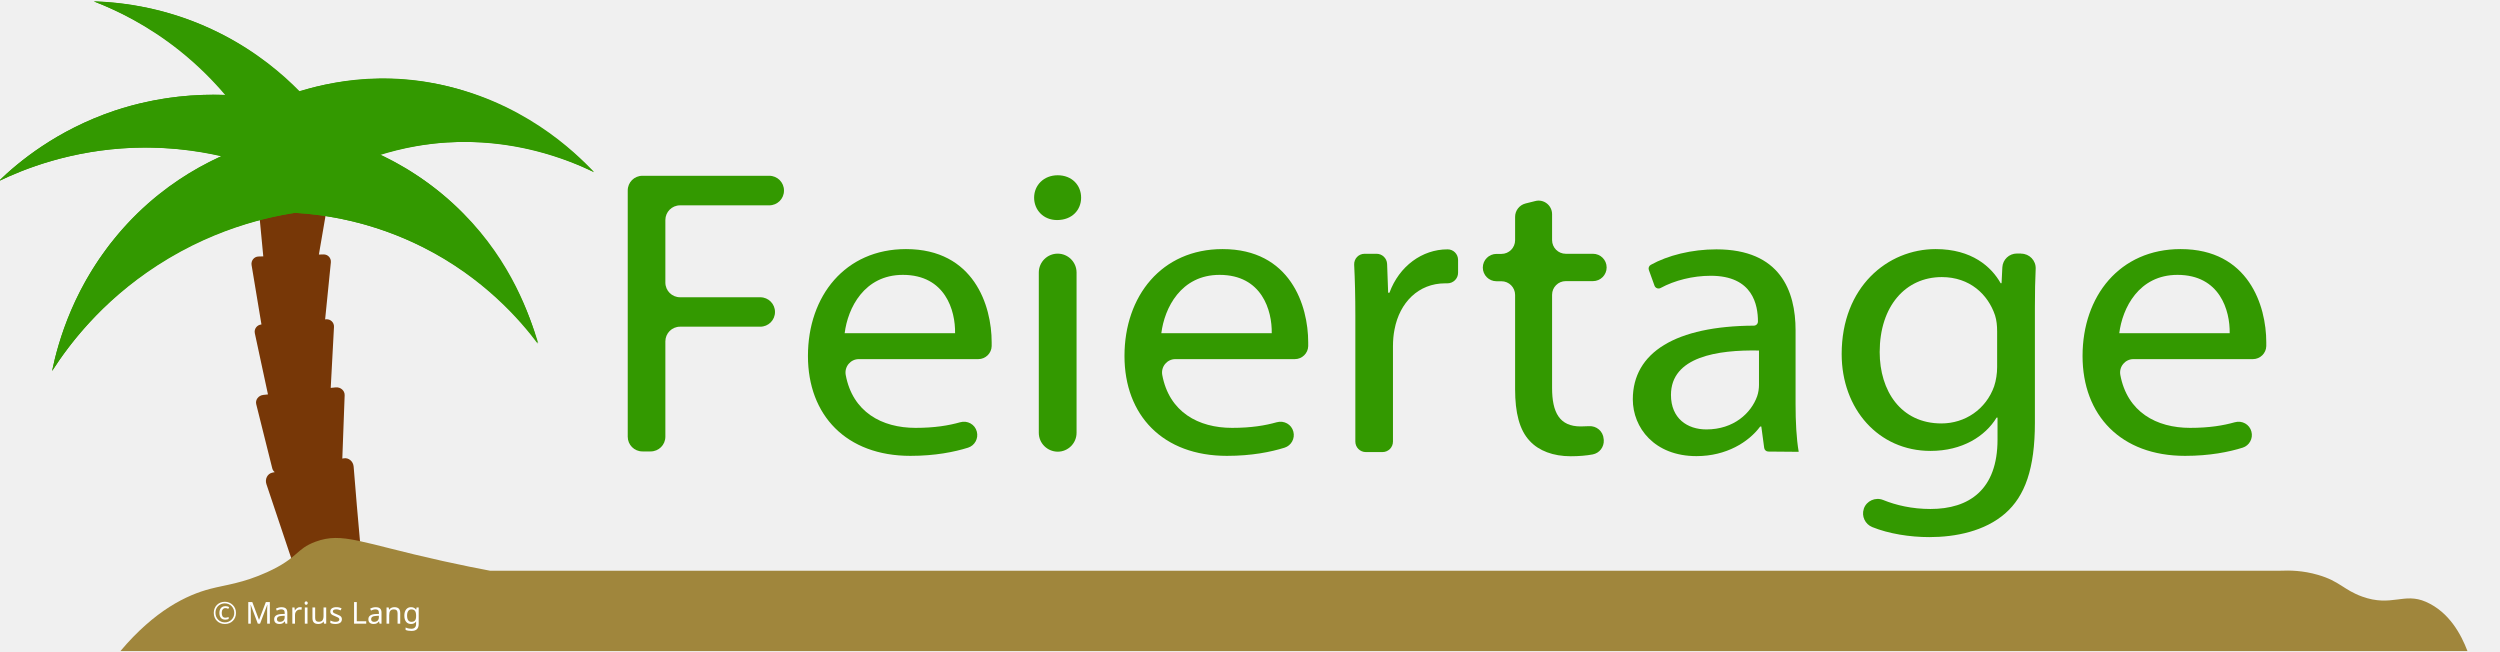
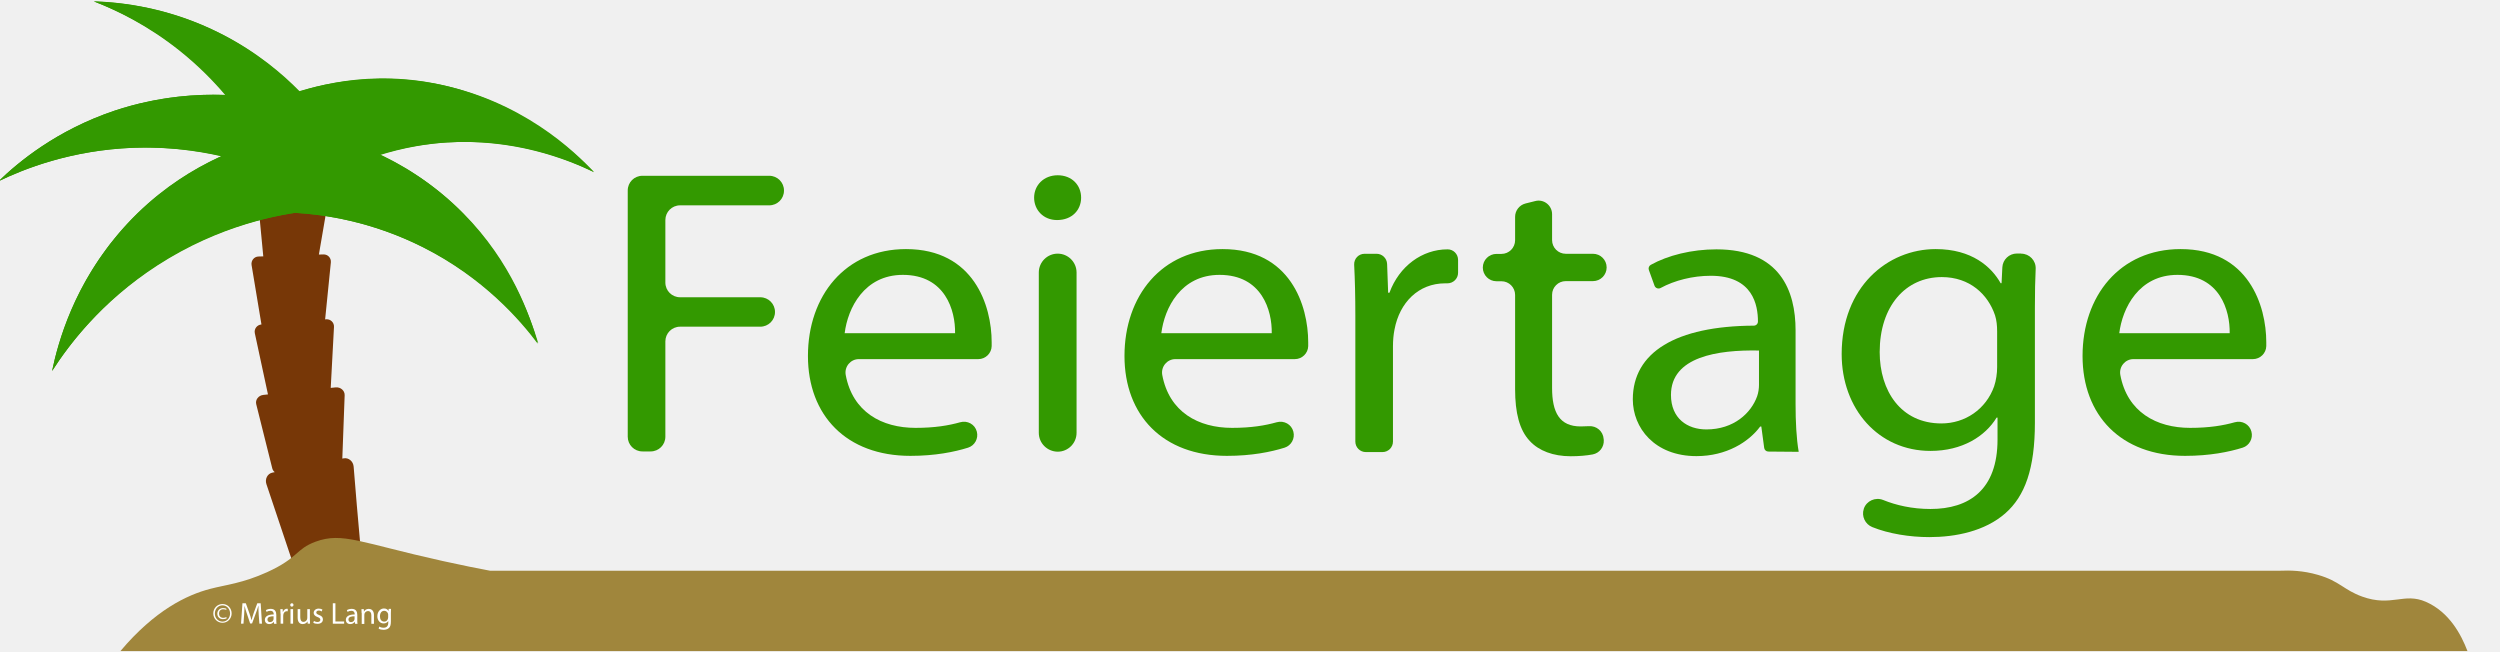
<svg xmlns="http://www.w3.org/2000/svg" version="1.1" id="Ebene_1" x="0px" y="0px" viewBox="0 0 1920 500" style="enable-background:new 0 0 1920 500;" xml:space="preserve">
  <style type="text/css">
	.st0{fill:#773707;}
	.st1{fill:#339900;}
	.st2{fill:#A0863C;}
	.st3{fill:#FFFFFF;}
- 	.st4{font-family:'MyriadPro-Regular';}
- 	.st5{font-size:23.24px;}
</style>
  <g>
    <path class="st0" d="M271.6,358.4c-0.3-4.1-3.9-7.1-7.6-6.4l-1.1,0.2c0.6-16.2,1.2-32.4,1.8-48.7c0.1-3.5-3.1-6.3-6.8-6l-3.9,0.4   c0.8-15.6,1.7-31.2,2.5-46.8c0.2-3.4-2.6-6.1-6-5.9l-0.8,0.1c1.5-14.6,2.9-29.2,4.4-43.8c0.3-3.4-2.3-6.2-5.7-6.1l-3.5,0.1   c2-11.5,3.9-23,5.9-34.4c0.5-2.8-1.6-5.5-4.5-5.6l-42.8-1.6c-2.9-0.1-5.2,2.3-4.9,5.2c1.2,12.6,2.4,25.2,3.6,37.8l-3.7,0.1   c-3.4,0.1-5.8,3.2-5.3,6.5c2.5,15.2,5.1,30.4,7.6,45.7l-0.1,0c-3.3,0.3-5.7,3.4-5,6.7c3.4,15.7,6.7,31.3,10.1,47l-3.6,0.4   c-3.7,0.4-6.3,3.8-5.4,7.2c4.1,16.4,8.2,32.8,12.3,49.2c0.3,1.2,1,2.2,1.9,2.9l-1.9,0.4c-3.7,0.8-5.8,4.9-4.5,8.8   c6.3,18.7,12.5,37.4,18.8,56.1c1.1,3.2,4.2,5.2,7.3,4.6l41-8.4c3.1-0.6,5.1-3.6,4.9-7.1C274.8,397.7,273.2,378,271.6,358.4z" />
  </g>
  <path class="st1" d="M413.4,263.6c-13.7-18.2-41.9-50.6-88.6-73.9c-39.8-19.9-76.2-24.9-98-26.2c2.7-20.9,5.4-41.9,8.2-62.8  c22.6,3.9,73.7,16.3,118.9,61.6C390.5,199.1,406.5,240.7,413.4,263.6z" />
  <path class="st1" d="M456.3,132.3c-21.6-10.4-62.1-26-113.3-22.9c-55.3,3.3-95.7,26.8-115.8,40.6c-2-25.6-4-51.1-5.9-76.7  c21.6-8,72-22.7,133.5-4C404.7,84.5,439.1,114.8,456.3,132.3z" />
  <path class="st1" d="M40,284.8c12.3-19.1,37.4-52.8,80.8-80.9c47.9-31,93.6-39.3,116.6-41.9c-11.9-17.9-23.9-35.7-35.8-53.6  c-21.9,6.2-71,23.5-111.6,72.2C57.1,220,44.9,262,40,284.8z" />
  <path class="st1" d="M72.1,1.1c20.2,7.7,56.1,24.2,89.6,58.7c36.2,37.3,51.7,76.9,58.3,97.9c14.7-13.9,29.3-27.7,44-41.6  c-10.6-18.5-37.5-59.3-89.5-87.5C132.4,5.8,93.1,1.8,72.1,1.1z" />
  <path class="st1" d="M-1,139.2c19.2-9.3,55.6-23.9,103.6-25.7c51.9-1.9,91.7,12,111.7,20.5c-0.5-18.9-0.9-37.7-1.4-56.6  c-20.8-4.1-69.2-10.9-124.9,7.6C42.8,100.2,13.5,125-1,139.2z" />
  <g>
    <path class="st1" d="M493.4,135h97.4c6.3,0,11.3,5.1,11.3,11.3v0.1c0,6.3-5.1,11.3-11.3,11.3h-68.5c-6.3,0-11.3,5.1-11.3,11.3V217   c0,6.3,5.1,11.3,11.3,11.3h61.6c6.3,0,11.3,5.1,11.3,11.3v0c0,6.3-5.1,11.3-11.3,11.3h-61.6c-6.3,0-11.3,5.1-11.3,11.3v73.2   c0,6.3-5.1,11.3-11.3,11.3h-6.3c-6.3,0-11.3-5.1-11.3-11.3V146.3C482.1,140,487.1,135,493.4,135z" />
    <path class="st1" d="M659.6,275.8c-6.4,0-11.2,5.8-10.1,12.1c5.3,28.6,27.8,40.7,53.6,40.7c14.8,0,25.4-1.8,34.3-4.3   c5.6-1.6,11.4,1.6,12.8,7.2v0c1.4,5.2-1.6,10.7-6.7,12.3c-10.5,3.3-25.3,6.3-44.3,6.3c-49.2,0-78.7-31.1-78.7-76.7   c0-46.1,28.6-82.1,75.3-82.1c52.2,0,65.8,43.5,65.8,71.5c0,1.1,0,2.1,0,3c-0.1,5.5-4.7,10-10.2,10H659.6z M733.5,255.9   c0.3-17.4-7.5-44.8-40.1-44.8c-29.7,0-42.3,25.5-44.7,44.8H733.5z" />
    <path class="st1" d="M830.3,151.8c0,9.4-6.9,17.2-18.5,17.2c-10.5,0-17.6-7.8-17.6-17.2c0-9.5,7.4-17.2,18.1-17.2   C823.2,134.6,830.3,142.2,830.3,151.8z M797.8,332.4V209.3c0-8,6.5-14.5,14.5-14.5l0,0c8,0,14.5,6.5,14.5,14.5v123.1   c0,8-6.5,14.5-14.5,14.5l0,0C804.3,346.8,797.8,340.4,797.8,332.4z" />
    <path class="st1" d="M902.7,275.8c-6.4,0-11.2,5.8-10.1,12.1c5.3,28.6,27.8,40.7,53.6,40.7c14.8,0,25.4-1.8,34.3-4.3   c5.6-1.6,11.4,1.6,12.8,7.2l0,0c1.4,5.2-1.6,10.7-6.7,12.3c-10.5,3.3-25.3,6.3-44.3,6.3c-49.2,0-78.7-31.1-78.7-76.7   c0-46.1,28.6-82.1,75.3-82.1c52.2,0,65.8,43.5,65.8,71.5c0,1.1,0,2.1,0,3c-0.1,5.5-4.7,10-10.2,10H902.7z M976.7,255.9   c0.3-17.4-7.5-44.8-40.1-44.8c-29.7,0-42.3,25.5-44.7,44.8H976.7z" />
    <path class="st1" d="M1040.9,242.2c0-14.4-0.3-27.1-0.9-38.9c-0.2-4.6,3.4-8.4,8-8.4h9.2c4.3,0,7.9,3.4,8.1,7.8l0.8,22.1h1   c7.5-20.4,25.1-33.3,44.6-33.3c0,0,0.1,0,0.1,0c4.4,0,8,3.6,8,8.1v9.9c0,4.5-3.7,8.1-8.2,8.1c-0.5,0-1.1,0-1.7,0   c-20.5,0-35,14.7-38.9,35.4c-0.8,3.9-1.2,8.4-1.2,12.9v73.2c0,4.5-3.6,8.1-8.1,8.1H1049c-4.5,0-8.1-3.6-8.1-8.1V242.2z" />
    <path class="st1" d="M1192,164.5v19.9c0,5.8,4.7,10.5,10.5,10.5h20.9c5.8,0,10.5,4.7,10.5,10.5v0c0,5.8-4.7,10.5-10.5,10.5h-20.9   c-5.8,0-10.5,4.7-10.5,10.5v71.5c0,18.9,5.7,29.6,22,29.6c2.3,0,4.4-0.1,6.3-0.2c5.8-0.4,10.9,3.9,11.3,9.8l0.1,0.9   c0.3,5.3-3.3,10-8.5,11c-4.8,0.9-10.5,1.4-16.9,1.4c-13.4,0-24.5-4.2-31.4-11.7c-8-8.4-11.3-21.8-11.3-39.7v-72.5   c0-5.8-4.7-10.5-10.5-10.5h-3.8c-5.8,0-10.5-4.7-10.5-10.5v0c0-5.8,4.7-10.5,10.5-10.5h3.8c5.8,0,10.5-4.7,10.5-10.5v-18   c0-4.8,3.3-9,7.9-10.2l7.6-1.9C1185.6,152.7,1192,157.7,1192,164.5z" />
    <path class="st1" d="M1358.1,346.8c-1.6,0-3-1.2-3.2-2.8l-2.2-16.4h-0.9c-8.8,11.9-26,22.7-48.9,22.7c-32.3,0-48.9-21.8-48.9-43.6   c0-36.2,33.2-56.3,92.9-56.6c1.8,0,3.2-1.4,3.2-3.2l0,0c0-12.4-3.7-35.2-36.4-35.1c-13.5,0-27.6,3.5-38.4,9.4   c-1.7,0.9-3.9,0.1-4.6-1.7l-4.4-12.2c-0.5-1.5,0.1-3.1,1.5-3.9c13.1-7.3,31.4-11.9,50.4-11.9c48.9,0,60.8,31.8,60.8,62.2v56.9   c0,13,0.6,25.9,2.4,36.4c0,0,0,0,0,0L1358.1,346.8z M1350.8,269.2c-31.5-0.6-67.5,4.7-67.5,34.1c0,18.1,12.6,26.5,27.2,26.5   c21.1,0,34.4-12.6,39-25.5c1-2.9,1.4-6.1,1.4-8.7V269.2z" />
    <path class="st1" d="M1552.2,194.8c6.4,0,11.5,5.3,11.2,11.7c-0.4,8.2-0.6,17.7-0.6,29.9v88.3c0,35.2-7.6,56.3-22.8,69.6   c-15.7,13.7-38.1,18.2-58.3,18.2c-15.1,0-31.2-2.6-43.8-7.7c-5.5-2.2-8.4-8.4-6.5-14l0-0.1c2.1-6.1,8.9-9.1,14.9-6.7   c9.8,4,22.2,6.9,36.3,6.9c29.7,0,51.5-14.8,51.5-53.3v-16.9h-0.7c-8.7,14.3-26.2,25.6-50.8,25.6c-39.9,0-68.2-32.2-68.2-74.4   c0-51.6,35.3-80.6,72.2-80.6c27.8,0,42.8,13.6,49.9,26.2h0.7l0.6-12.2c0.3-5.9,5.2-10.6,11.2-10.6H1552.2z M1533.8,254.6   c0-4.5-0.4-8.6-1.6-12.4c-5.4-16.1-19.4-29.4-40.9-29.4c-27.8,0-47.7,22.3-47.7,57.6c0,29.7,16.2,54.8,47.4,54.8   c18.1,0,34.2-10.8,40.5-28.5c1.5-4.5,2.3-9.9,2.3-14.7V254.6z" />
    <path class="st1" d="M1638.5,275.8c-6.4,0-11.2,5.8-10.1,12.1c5.3,28.6,27.8,40.7,53.6,40.7c14.8,0,25.4-1.8,34.3-4.3   c5.6-1.6,11.4,1.6,12.8,7.2v0c1.4,5.2-1.6,10.7-6.7,12.3c-10.5,3.3-25.3,6.3-44.3,6.3c-49.2,0-78.7-31.1-78.7-76.7   c0-46.1,28.6-82.1,75.3-82.1c52.2,0,65.8,43.5,65.8,71.5c0,1.1,0,2.1,0,3c-0.1,5.5-4.7,10-10.2,10H1638.5z M1712.4,255.9   c0.3-17.4-7.5-44.8-40.1-44.8c-29.7,0-42.3,25.5-44.7,44.8H1712.4z" />
  </g>
  <path class="st2" d="M1863.1,462.2c-16.9-7.4-26.3,4.1-48.9-4c-14.4-5.2-17.1-11.8-34-16.7c-11.6-3.4-21.9-3.5-28.7-3.2H376.3  c-8.1-1.5-20.7-4-36.1-7.4c-63.2-14-77.1-22.5-97.8-14.9c-15.5,5.7-12.9,12.3-37.2,23.4c-19,8.6-31.7,9.7-43.6,12.8  c-18.1,4.7-42.6,16.4-69.1,47.8h258.2h34h1366.8h1H1895C1890.2,487.4,1881.1,470.1,1863.1,462.2z" />
  <path class="st1" d="M226.7,163.4c21.8,1.3,58.3,6.4,98.3,26.6c46.4,23.5,74.4,55.8,88,74c-5.7-21.2-20-62.6-57-100  c-23-23.3-47-37-64-45c15.5-4.8,35.9-9.4,60-10c47.1-1.2,83.9,13.2,104,23c-14.2-15.2-55.7-55.7-123-68c-45.5-8.3-82.9,0-103,6  c-12.8-13-32.5-30-60-44C130.2,5.7,93.4,1.7,72,1c18.1,7.1,41.8,18.7,66,38c14.5,11.6,26,23.4,35,34c-19.7-0.8-50.2,0.4-85,12  c-44,14.8-73.6,39.2-89,54c20-9.6,52.4-22,94-25c31.6-2.3,58.1,1.7,77,6c-18.7,8.6-48,25-75,55c-38.3,42.4-50.6,88.3-55,110  c13.6-21.3,42.4-60,93-89C169.7,174.9,204.1,166.8,226.7,163.4z" />
-   <text transform="matrix(1 0 0 1 163.0444 478.9922)" class="st3 st4 st5">© Marius Lang</text>
+   <g>
+     <path class="st3" d="M177.9,471.1c0,4-3.1,7.2-7,7.2c-4,0-7.1-3.2-7.1-7.2c0-4,3.1-7.2,7.1-7.2   C174.9,463.9,177.9,467.1,177.9,471.1z M165,471.2c0,3.5,2.6,6.2,5.9,6.2c3.3,0,5.8-2.7,5.8-6.3c0-3.5-2.6-6.2-5.8-6.2   C167.6,464.9,165,467.6,165,471.2z M173.8,468.4c-0.3-0.2-1.2-0.5-2.3-0.5c-2.2,0-3.3,1.4-3.3,3.3c0,1.8,1.1,3.3,3.3,3.3   c0.9,0,1.8-0.3,2.3-0.6l0.3,0.9c-0.8,0.5-1.9,0.7-2.9,0.7c-2.7,0-4.3-1.9-4.3-4.2c0-2.6,2.1-4.3,4.4-4.3c1.2,0,2.3,0.3,2.6,0.6   L173.8,468.4z" />
+     <path class="st3" d="M198.7,472.1c-0.1-2.2-0.3-4.8-0.2-6.8h-0.1c-0.5,1.8-1.2,3.8-2,5.9l-2.8,7.6h-1.5l-2.5-7.5   c-0.7-2.2-1.4-4.2-1.8-6.1h0c0,2-0.2,4.6-0.3,6.9L187,479h-1.9l1.1-15.7h2.6l2.7,7.6c0.7,1.9,1.2,3.6,1.6,5.3h0.1   c0.4-1.6,1-3.3,1.6-5.3l2.8-7.6h2.6l1,15.7h-2L198.7,472.1z" />
+     <path class="st3" d="M210.5,479l-0.2-1.4h-0.1c-0.6,0.9-1.8,1.7-3.4,1.7c-2.3,0-3.4-1.6-3.4-3.2c0-2.7,2.4-4.2,6.8-4.2v-0.2   c0-0.9-0.3-2.6-2.6-2.6c-1,0-2.1,0.3-2.9,0.8l-0.5-1.3c0.9-0.6,2.3-1,3.7-1c3.4,0,4.3,2.3,4.3,4.6v4.2c0,1,0,1.9,0.2,2.7H210.5z    M210.2,473.3c-2.2,0-4.8,0.3-4.8,2.5c0,1.3,0.9,2,1.9,2c1.5,0,2.4-0.9,2.7-1.9c0.1-0.2,0.1-0.4,0.1-0.7V473.3z" />
+     <path class="st3" d="M215.4,471.3c0-1.3,0-2.5-0.1-3.5h1.8l0.1,2.2h0.1c0.5-1.5,1.7-2.5,3.1-2.5c0.2,0,0.4,0,0.6,0.1v1.9   c-0.2,0-0.4-0.1-0.7-0.1c-1.4,0-2.5,1.1-2.7,2.6c0,0.3-0.1,0.6-0.1,1v6h-2V471.3z" />
+     <path class="st3" d="M225.4,464.6c0,0.7-0.5,1.3-1.3,1.3c-0.7,0-1.2-0.6-1.2-1.3c0-0.7,0.5-1.3,1.3-1.3   C224.9,463.3,225.4,463.9,225.4,464.6z M223.1,479v-11.2h2V479H223.1z" />
+     <path class="st3" d="M238,475.9c0,1.2,0,2.2,0.1,3.1h-1.8l-0.1-1.8h0c-0.5,0.9-1.7,2.1-3.7,2.1c-1.8,0-3.9-1-3.9-4.9v-6.6h2v6.2   c0,2.1,0.7,3.6,2.5,3.6c1.4,0,2.3-1,2.7-1.9c0.1-0.3,0.2-0.7,0.2-1v-6.9h2V475.9z" />
+     <path class="st3" d="M241.1,476.9c0.6,0.4,1.7,0.8,2.7,0.8c1.5,0,2.2-0.7,2.2-1.7c0-1-0.6-1.5-2.1-2.1c-2-0.7-3-1.8-3-3.2   c0-1.8,1.5-3.3,3.9-3.3c1.1,0,2.1,0.3,2.8,0.7l-0.5,1.5c-0.4-0.3-1.3-0.7-2.3-0.7c-1.2,0-1.9,0.7-1.9,1.5c0,0.9,0.7,1.3,2.1,1.9   c2,0.7,3,1.7,3,3.4c0,2-1.5,3.4-4.2,3.4c-1.2,0-2.4-0.3-3.2-0.8L241.1,476.9z" />
+     <path class="st3" d="M255.6,463.3h2v14h6.7v1.7h-8.7V463.3z" />
+     <path class="st3" d="M272.7,479l-0.2-1.4h-0.1c-0.6,0.9-1.8,1.7-3.4,1.7c-2.3,0-3.4-1.6-3.4-3.2c0-2.7,2.4-4.2,6.8-4.2v-0.2   c0-0.9-0.3-2.6-2.6-2.6c-1,0-2.1,0.3-2.9,0.8l-0.5-1.3c0.9-0.6,2.3-1,3.7-1c3.4,0,4.3,2.3,4.3,4.6v4.2c0,1,0,1.9,0.2,2.7H272.7z    M272.4,473.3c-2.2,0-4.8,0.3-4.8,2.5c0,1.3,0.9,2,1.9,2c1.5,0,2.4-0.9,2.7-1.9c0.1-0.2,0.1-0.4,0.1-0.7V473.3z" />
+     <path class="st3" d="M277.7,470.8c0-1.2,0-2.1-0.1-3h1.8l0.1,1.9h0c0.6-1.1,1.9-2.1,3.7-2.1c1.6,0,4,0.9,4,4.8v6.7h-2v-6.5   c0-1.8-0.7-3.3-2.6-3.3c-1.3,0-2.4,1-2.7,2.1c-0.1,0.3-0.1,0.6-0.1,1v6.8h-2V470.8z" />
+     <path class="st3" d="M300.3,467.7c0,0.8-0.1,1.7-0.1,3.1v6.5c0,2.6-0.5,4.2-1.6,5.1c-1.1,1-2.7,1.3-4.1,1.3c-1.3,0-2.8-0.3-3.7-0.9   l0.5-1.6c0.7,0.5,1.9,0.9,3.3,0.9c2.1,0,3.6-1.1,3.6-3.9v-1.3h0c-0.6,1-1.8,1.9-3.6,1.9c-2.8,0-4.8-2.4-4.8-5.5c0-3.8,2.5-6,5.1-6   c2,0,3,1,3.5,2h0l0.1-1.7H300.3z M298.1,472.2c0-0.3,0-0.7-0.1-0.9c-0.4-1.2-1.4-2.2-2.9-2.2c-2,0-3.3,1.6-3.3,4.3   c0,2.2,1.1,4,3.3,4c1.3,0,2.4-0.8,2.8-2.1c0.1-0.3,0.2-0.7,0.2-1.1V472.2z" />
+   </g>
</svg>
